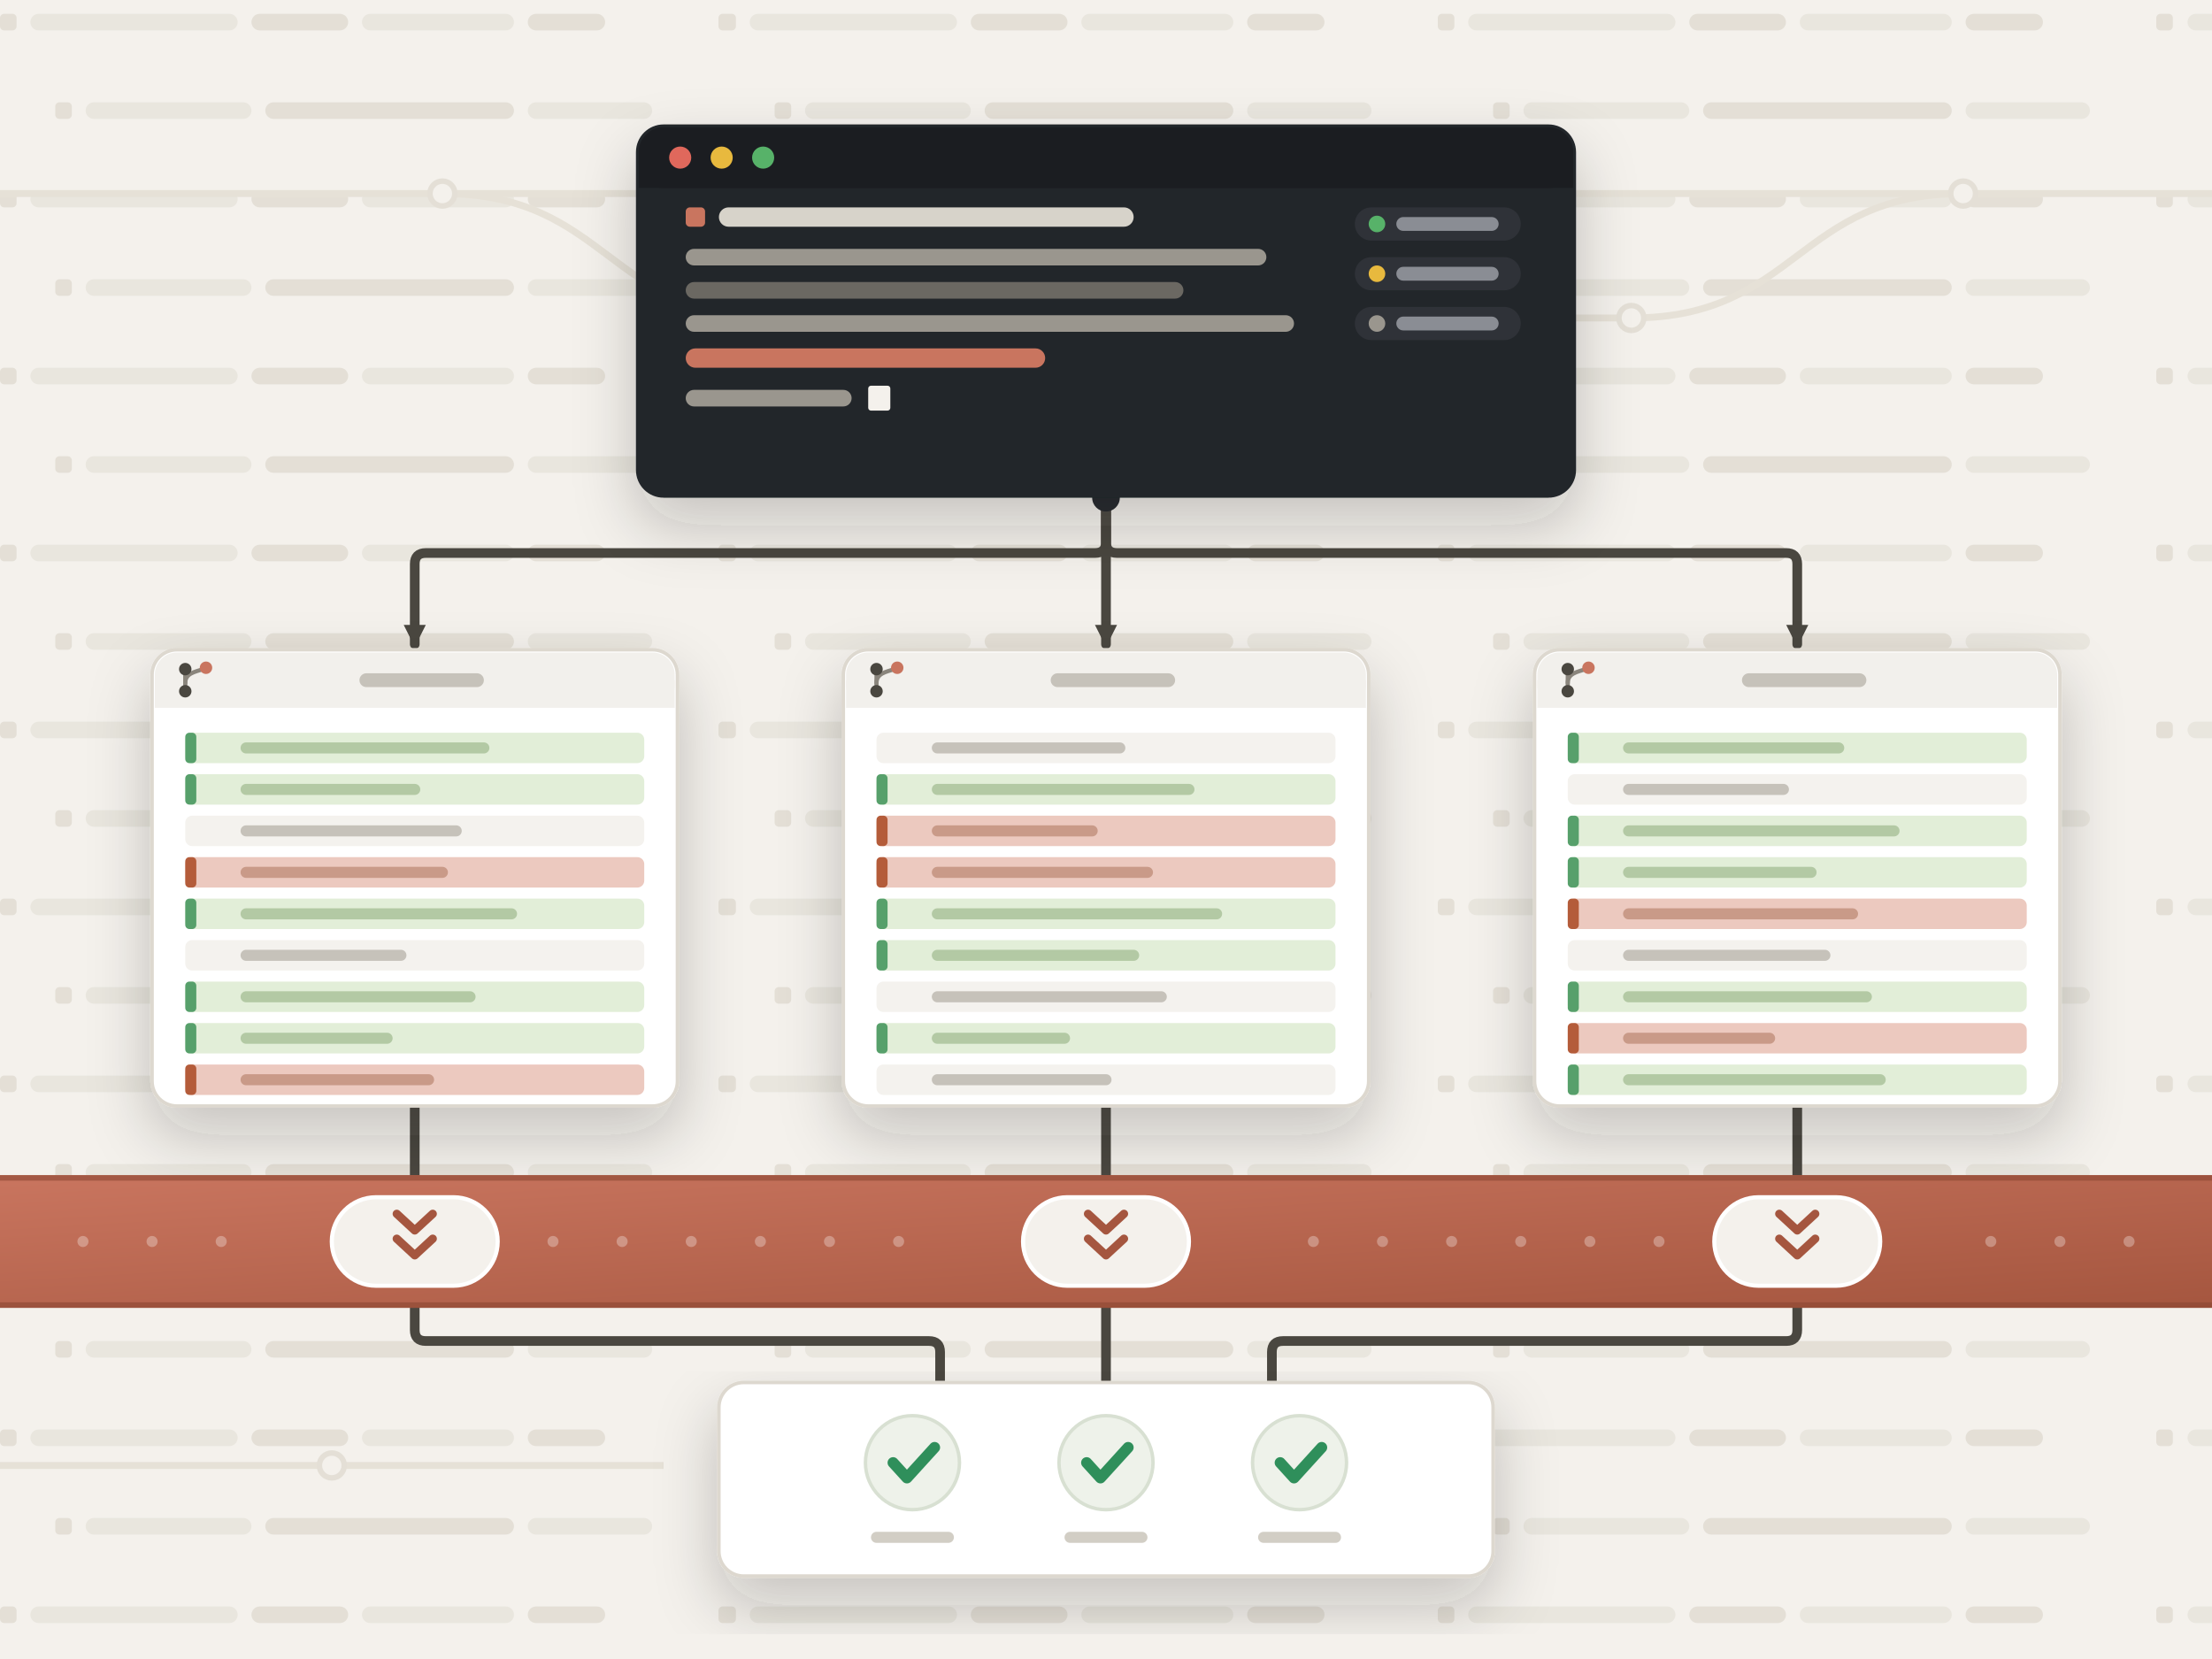
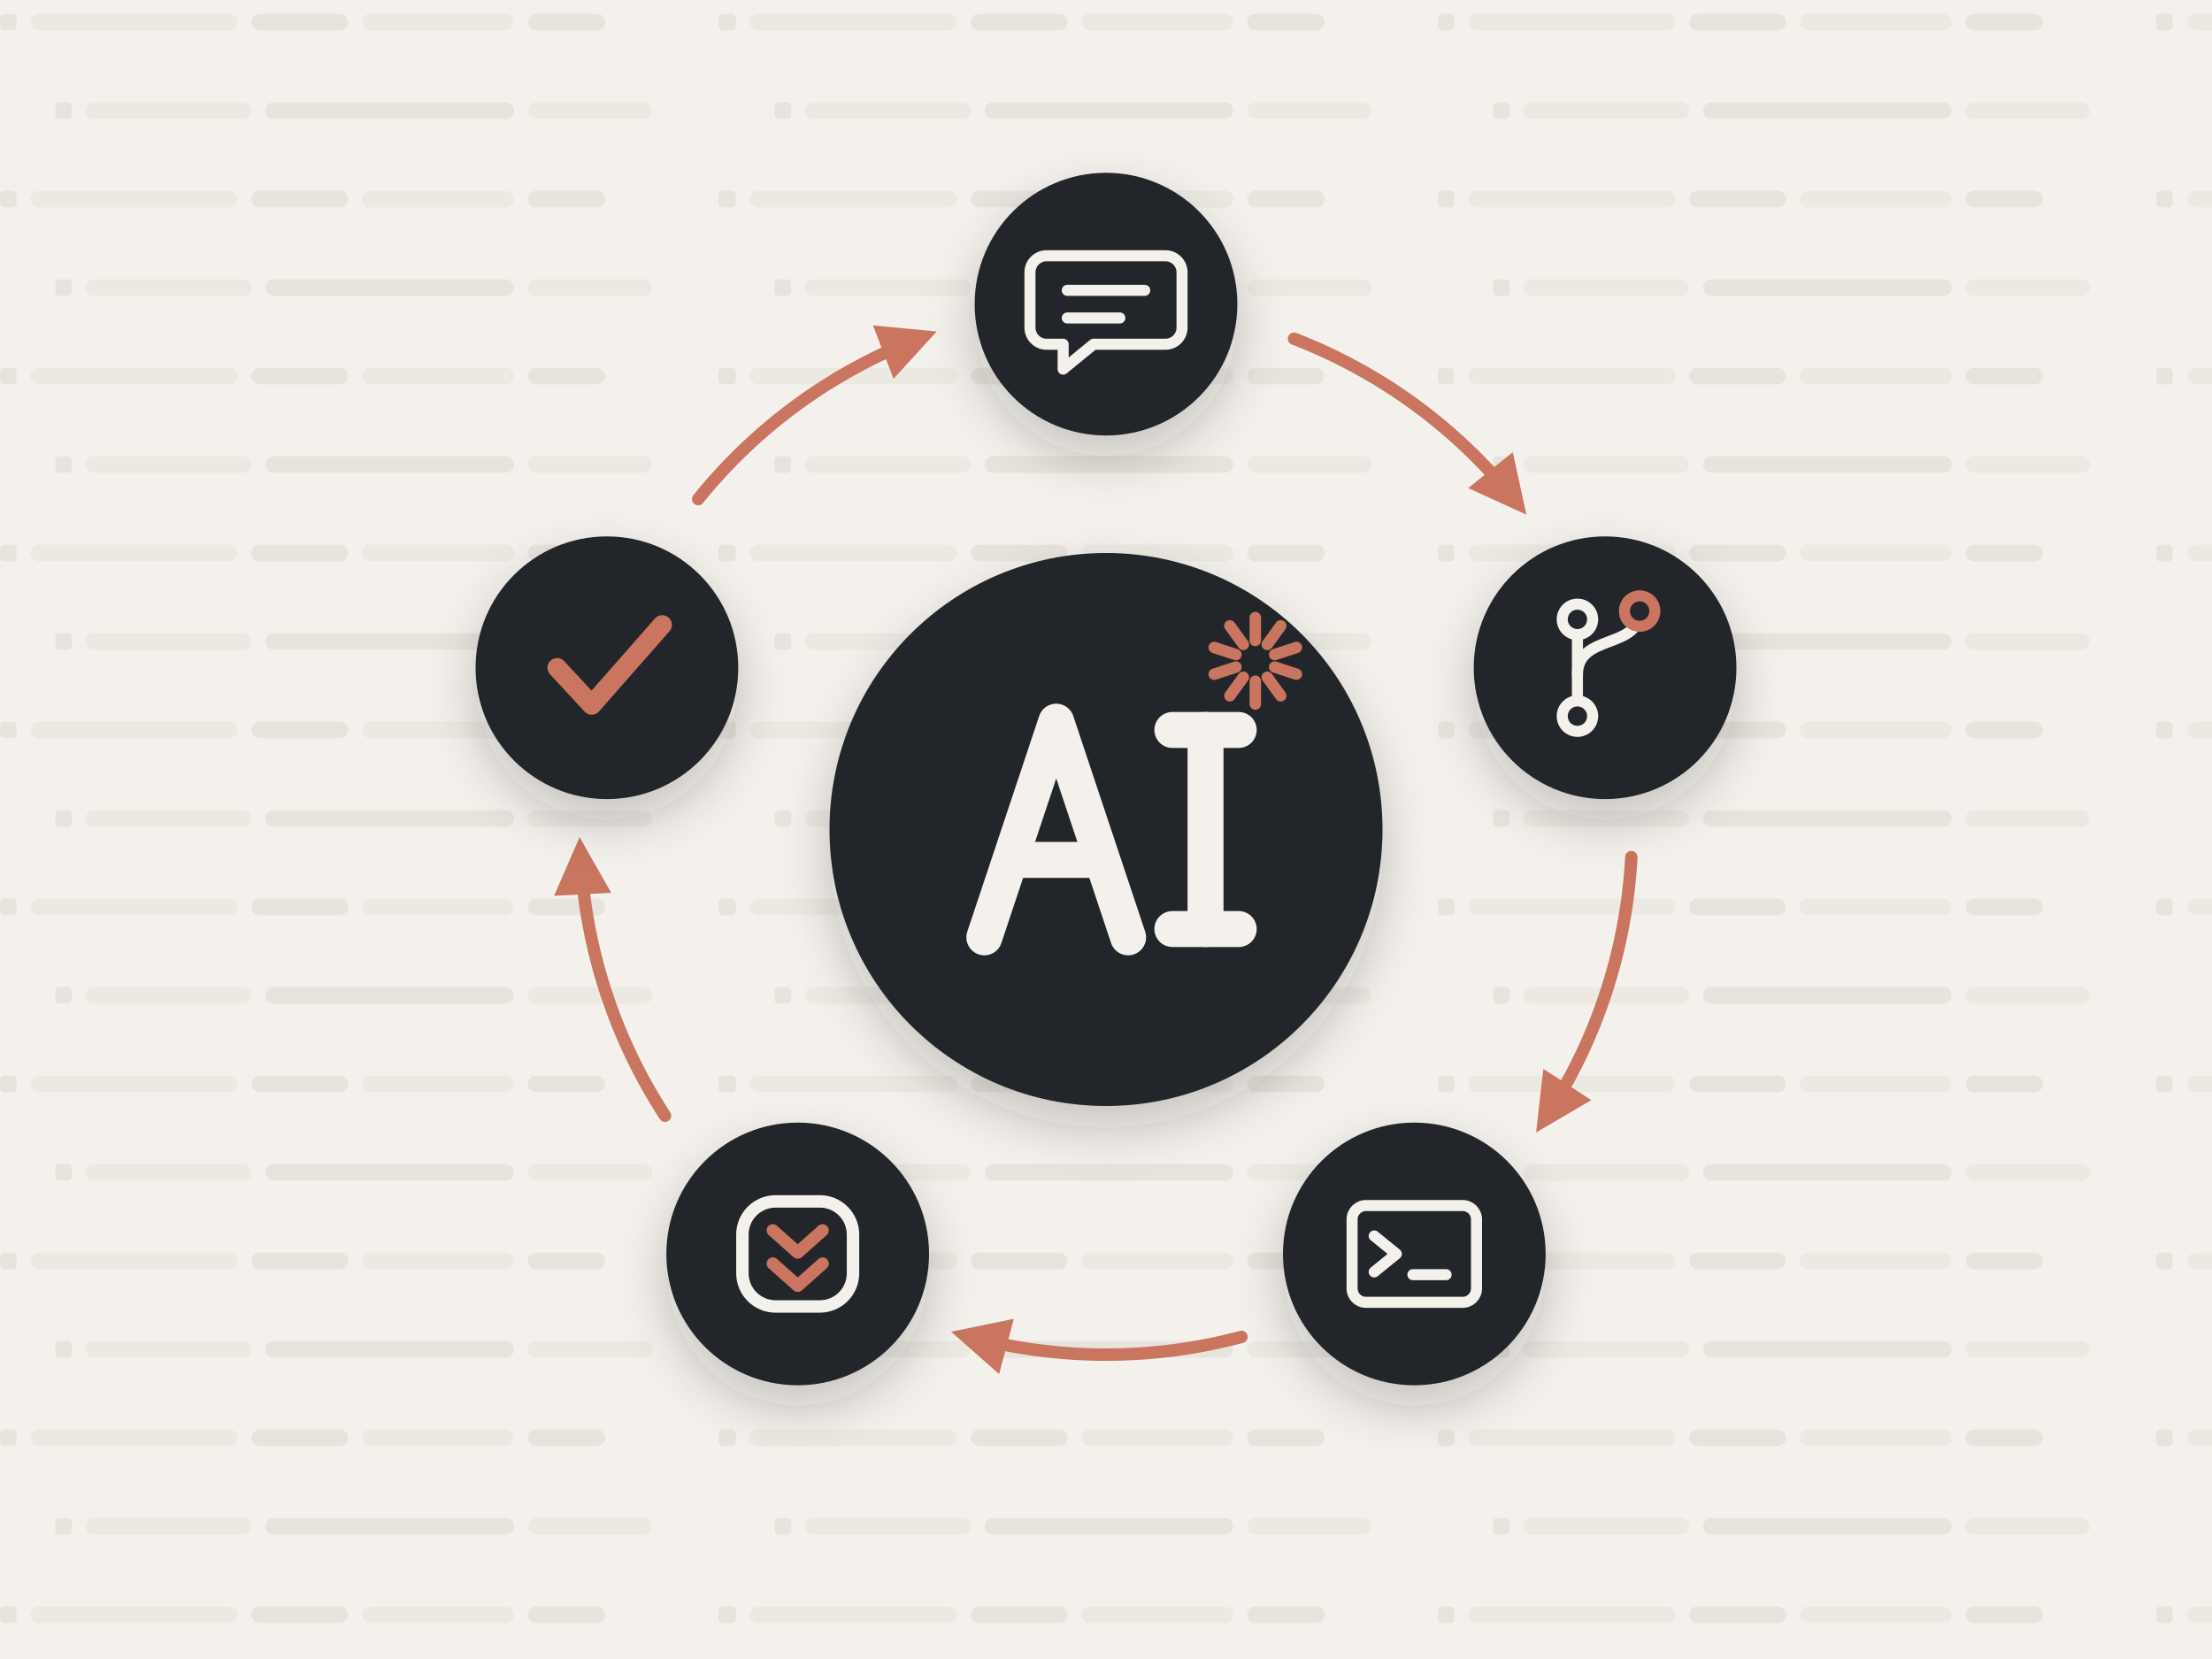
<svg xmlns="http://www.w3.org/2000/svg" viewBox="0 0 1600 1200" width="1600" height="1200">
  <defs>
    <pattern id="trace" width="520" height="128" patternUnits="userSpaceOnUse">
      <rect x="0" y="10" width="12" height="12" rx="3" fill="#d9d3c7" />
      <rect x="22" y="10" width="150" height="12" rx="6" fill="#e2ded4" />
      <rect x="182" y="10" width="70" height="12" rx="6" fill="#d9d3c7" />
      <rect x="262" y="10" width="110" height="12" rx="6" fill="#e2ded4" />
      <rect x="382" y="10" width="56" height="12" rx="6" fill="#d9d3c7" />
      <rect x="40" y="74" width="12" height="12" rx="3" fill="#d9d3c7" />
      <rect x="62" y="74" width="120" height="12" rx="6" fill="#e2ded4" />
      <rect x="192" y="74" width="180" height="12" rx="6" fill="#d9d3c7" />
      <rect x="382" y="74" width="90" height="12" rx="6" fill="#e2ded4" />
    </pattern>
    <filter id="lift" x="-30%" y="-20%" width="160%" height="150%">
-       <feDropShadow dx="0" dy="20" stdDeviation="22" flood-color="#2b2a26" flood-opacity="0.22" />
+       <feDropShadow dx="0" dy="16" stdDeviation="18" flood-color="#2b2a26" flood-opacity="0.22" />
    </filter>
-     <linearGradient id="band" x1="0" y1="0" x2="1" y2="1">
-       <stop offset="0" stop-color="#c9755f" />
-       <stop offset="1" stop-color="#a5563f" />
-     </linearGradient>
-     <g id="rAdd">
-       <rect width="332" height="22" rx="5" fill="#e2eed8" />
-       <rect width="8" height="22" rx="3" fill="#57a06b" />
-     </g>
-     <g id="rDel">
-       <rect width="332" height="22" rx="5" fill="#ecc9bf" />
-       <rect width="8" height="22" rx="3" fill="#b45c3a" />
-     </g>
-     <g id="rCtx">
-       <rect width="332" height="22" rx="5" fill="#f4f2ee" />
-     </g>
-     <g id="branch">
-       <path d="M6 22 L6 6" stroke="#8a857c" stroke-width="3" stroke-linecap="round" fill="none" />
-       <path d="M6 16 C6 9 13 8 19 6" stroke="#8a857c" stroke-width="3" stroke-linecap="round" fill="none" />
-       <circle cx="6" cy="22" r="4.5" fill="#4a4740" />
-       <circle cx="6" cy="6" r="4.5" fill="#4a4740" />
-       <circle cx="21" cy="5" r="4.5" fill="#c9755f" />
+     <marker id="arrow" viewBox="0 0 10 10" refX="6.5" refY="5" markerWidth="4.6" markerHeight="4.6" orient="auto-start-reverse">
+       <path d="M0 0 L10 5 L0 10 Z" fill="#c9755f" />
+     </marker>
+     <g id="burst" fill="none" stroke-linecap="round">
+       <path d="M0 -16 L0 -34" />
+       <path d="M9.4 -12.9 L20 -27.5" />
+       <path d="M15.2 -4.9 L32.3 -10.5" />
+       <path d="M15.2 4.9 L32.3 10.5" />
+       <path d="M9.4 12.9 L20 27.5" />
+       <path d="M0 16 L0 34" />
+       <path d="M-9.4 12.9 L-20 27.5" />
+       <path d="M-15.2 4.9 L-32.3 10.5" />
+       <path d="M-15.2 -4.9 L-32.3 -10.5" />
+       <path d="M-9.4 -12.9 L-20 -27.5" />
    </g>
  </defs>
  <rect width="1600" height="1200" fill="#f4f1ec" />
  <rect width="1600" height="1200" fill="url(#trace)" />
-   <g fill="none" stroke="#ddd6c8" stroke-width="5">
-     <path d="M0 140 H1600" />
-     <path d="M320 140 C440 140 440 230 560 230 H1180 C1300 230 1300 140 1420 140" />
-     <path d="M0 1060 H480" />
-   </g>
-   <g fill="#f4f1ec" stroke="#d9d3c7" stroke-width="4">
-     <circle cx="320" cy="140" r="9" />
-     <circle cx="560" cy="230" r="9" />
-     <circle cx="880" cy="230" r="9" />
-     <circle cx="1180" cy="230" r="9" />
-     <circle cx="1420" cy="140" r="9" />
-     <circle cx="240" cy="1060" r="9" />
-   </g>
-   <rect width="1600" height="1200" fill="#f4f1ec" opacity="0.42" />
-   <g fill="none" stroke="#4a4740" stroke-width="7" stroke-linecap="round">
-     <path d="M800 360 L800 392 Q800 400 792 400 L308 400 Q300 400 300 408 L300 466" />
-     <path d="M800 360 L800 466" />
-     <path d="M800 360 L800 392 Q800 400 808 400 L1292 400 Q1300 400 1300 408 L1300 466" />
-     <path d="M300 800 L300 866" />
-     <path d="M800 800 L800 866" />
-     <path d="M1300 800 L1300 866" />
-     <path d="M300 946 L300 962 Q300 970 308 970 L672 970 Q680 970 680 978 L680 1004" />
-     <path d="M800 946 L800 1004" />
-     <path d="M1300 946 L1300 962 Q1300 970 1292 970 L928 970 Q920 970 920 978 L920 1004" />
-   </g>
-   <circle cx="800" cy="360" r="10" fill="#23262b" />
-   <path d="M292 452 L308 452 L300 468 z" fill="#4a4740" />
-   <path d="M792 452 L808 452 L800 468 z" fill="#4a4740" />
-   <path d="M1292 452 L1308 452 L1300 468 z" fill="#4a4740" />
-   <g filter="url(#lift)">
-     <rect x="460" y="90" width="680" height="270" rx="20" fill="#23262b" />
-   </g>
-   <rect x="462" y="92" width="676" height="44" rx="18" fill="#1b1d21" />
-   <rect x="462" y="116" width="676" height="20" fill="#1b1d21" />
-   <circle cx="492" cy="114" r="8" fill="#e0685c" />
-   <circle cx="522" cy="114" r="8" fill="#e8b93e" />
-   <circle cx="552" cy="114" r="8" fill="#57b269" />
-   <rect x="496" y="150" width="14" height="14" rx="3" fill="#c9755f" />
-   <rect x="520" y="150" width="300" height="14" rx="7" fill="#d7d3ca" />
-   <rect x="496" y="180" width="420" height="12" rx="6" fill="#9a968e" />
-   <rect x="496" y="204" width="360" height="12" rx="6" fill="#6b6862" />
-   <rect x="496" y="228" width="440" height="12" rx="6" fill="#9a968e" />
-   <rect x="496" y="252" width="260" height="14" rx="7" fill="#c9755f" />
-   <rect x="496" y="282" width="120" height="12" rx="6" fill="#9a968e" />
-   <rect x="628" y="279" width="16" height="18" rx="2" fill="#f4f1ec" />
-   <rect x="980" y="150" width="120" height="24" rx="12" fill="#2f3238" />
-   <circle cx="996" cy="162" r="6" fill="#57b269" />
-   <rect x="1010" y="157" width="74" height="10" rx="5" fill="#8a8d94" />
-   <rect x="980" y="186" width="120" height="24" rx="12" fill="#2f3238" />
-   <circle cx="996" cy="198" r="6" fill="#e8b93e" />
-   <rect x="1010" y="193" width="74" height="10" rx="5" fill="#8a8d94" />
-   <rect x="980" y="222" width="120" height="24" rx="12" fill="#2f3238" />
-   <circle cx="996" cy="234" r="6" fill="#9a968e" />
-   <rect x="1010" y="229" width="74" height="10" rx="5" fill="#8a8d94" />
-   <g filter="url(#lift)">
-     <rect x="110" y="470" width="380" height="330" rx="18" fill="#ffffff" stroke="#ddd8cf" stroke-width="2.5" />
-   </g>
-   <rect x="112" y="472" width="376" height="40" rx="16" fill="#f2f0ec" />
-   <rect x="112" y="492" width="376" height="20" fill="#f2f0ec" />
-   <use href="#branch" x="128" y="478" />
-   <rect x="260" y="487" width="90" height="10" rx="5" fill="#c6c2ba" />
-   <use href="#rAdd" x="134" y="530" />
-   <rect x="174" y="537" width="180" height="8" rx="4" fill="#b3c9a4" />
-   <use href="#rAdd" x="134" y="560" />
-   <rect x="174" y="567" width="130" height="8" rx="4" fill="#b3c9a4" />
-   <use href="#rCtx" x="134" y="590" />
-   <rect x="174" y="597" width="160" height="8" rx="4" fill="#c6c2ba" />
-   <use href="#rDel" x="134" y="620" />
-   <rect x="174" y="627" width="150" height="8" rx="4" fill="#c99a88" />
-   <use href="#rAdd" x="134" y="650" />
-   <rect x="174" y="657" width="200" height="8" rx="4" fill="#b3c9a4" />
-   <use href="#rCtx" x="134" y="680" />
-   <rect x="174" y="687" width="120" height="8" rx="4" fill="#c6c2ba" />
-   <use href="#rAdd" x="134" y="710" />
-   <rect x="174" y="717" width="170" height="8" rx="4" fill="#b3c9a4" />
-   <use href="#rAdd" x="134" y="740" />
-   <rect x="174" y="747" width="110" height="8" rx="4" fill="#b3c9a4" />
-   <use href="#rDel" x="134" y="770" />
-   <rect x="174" y="777" width="140" height="8" rx="4" fill="#c99a88" />
-   <g filter="url(#lift)">
-     <rect x="610" y="470" width="380" height="330" rx="18" fill="#ffffff" stroke="#ddd8cf" stroke-width="2.5" />
-   </g>
-   <rect x="612" y="472" width="376" height="40" rx="16" fill="#f2f0ec" />
-   <rect x="612" y="492" width="376" height="20" fill="#f2f0ec" />
-   <use href="#branch" x="628" y="478" />
-   <rect x="760" y="487" width="90" height="10" rx="5" fill="#c6c2ba" />
-   <use href="#rCtx" x="634" y="530" />
-   <rect x="674" y="537" width="140" height="8" rx="4" fill="#c6c2ba" />
-   <use href="#rAdd" x="634" y="560" />
-   <rect x="674" y="567" width="190" height="8" rx="4" fill="#b3c9a4" />
-   <use href="#rDel" x="634" y="590" />
-   <rect x="674" y="597" width="120" height="8" rx="4" fill="#c99a88" />
-   <use href="#rDel" x="634" y="620" />
-   <rect x="674" y="627" width="160" height="8" rx="4" fill="#c99a88" />
-   <use href="#rAdd" x="634" y="650" />
-   <rect x="674" y="657" width="210" height="8" rx="4" fill="#b3c9a4" />
-   <use href="#rAdd" x="634" y="680" />
-   <rect x="674" y="687" width="150" height="8" rx="4" fill="#b3c9a4" />
-   <use href="#rCtx" x="634" y="710" />
-   <rect x="674" y="717" width="170" height="8" rx="4" fill="#c6c2ba" />
-   <use href="#rAdd" x="634" y="740" />
-   <rect x="674" y="747" width="100" height="8" rx="4" fill="#b3c9a4" />
-   <use href="#rCtx" x="634" y="770" />
-   <rect x="674" y="777" width="130" height="8" rx="4" fill="#c6c2ba" />
-   <g filter="url(#lift)">
-     <rect x="1110" y="470" width="380" height="330" rx="18" fill="#ffffff" stroke="#ddd8cf" stroke-width="2.5" />
-   </g>
-   <rect x="1112" y="472" width="376" height="40" rx="16" fill="#f2f0ec" />
-   <rect x="1112" y="492" width="376" height="20" fill="#f2f0ec" />
-   <use href="#branch" x="1128" y="478" />
-   <rect x="1260" y="487" width="90" height="10" rx="5" fill="#c6c2ba" />
-   <use href="#rAdd" x="1134" y="530" />
-   <rect x="1174" y="537" width="160" height="8" rx="4" fill="#b3c9a4" />
-   <use href="#rCtx" x="1134" y="560" />
-   <rect x="1174" y="567" width="120" height="8" rx="4" fill="#c6c2ba" />
-   <use href="#rAdd" x="1134" y="590" />
-   <rect x="1174" y="597" width="200" height="8" rx="4" fill="#b3c9a4" />
-   <use href="#rAdd" x="1134" y="620" />
-   <rect x="1174" y="627" width="140" height="8" rx="4" fill="#b3c9a4" />
-   <use href="#rDel" x="1134" y="650" />
-   <rect x="1174" y="657" width="170" height="8" rx="4" fill="#c99a88" />
-   <use href="#rCtx" x="1134" y="680" />
-   <rect x="1174" y="687" width="150" height="8" rx="4" fill="#c6c2ba" />
-   <use href="#rAdd" x="1134" y="710" />
-   <rect x="1174" y="717" width="180" height="8" rx="4" fill="#b3c9a4" />
-   <use href="#rDel" x="1134" y="740" />
-   <rect x="1174" y="747" width="110" height="8" rx="4" fill="#c99a88" />
-   <use href="#rAdd" x="1134" y="770" />
-   <rect x="1174" y="777" width="190" height="8" rx="4" fill="#b3c9a4" />
-   <rect x="0" y="850" width="1600" height="96" fill="url(#band)" />
-   <rect x="0" y="850" width="1600" height="4" fill="#8a4632" opacity="0.6" />
-   <rect x="0" y="942" width="1600" height="4" fill="#8a4632" opacity="0.6" />
-   <g fill="#ffffff" opacity="0.3">
-     <circle cx="60" cy="898" r="4" />
-     <circle cx="110" cy="898" r="4" />
-     <circle cx="160" cy="898" r="4" />
-     <circle cx="400" cy="898" r="4" />
-     <circle cx="450" cy="898" r="4" />
-     <circle cx="500" cy="898" r="4" />
-     <circle cx="550" cy="898" r="4" />
-     <circle cx="600" cy="898" r="4" />
-     <circle cx="650" cy="898" r="4" />
-     <circle cx="950" cy="898" r="4" />
-     <circle cx="1000" cy="898" r="4" />
-     <circle cx="1050" cy="898" r="4" />
-     <circle cx="1100" cy="898" r="4" />
-     <circle cx="1150" cy="898" r="4" />
-     <circle cx="1200" cy="898" r="4" />
-     <circle cx="1440" cy="898" r="4" />
-     <circle cx="1490" cy="898" r="4" />
-     <circle cx="1540" cy="898" r="4" />
-   </g>
-   <g>
-     <rect x="240" y="866" width="120" height="64" rx="32" fill="#f4f1ec" stroke="#ffffff" stroke-width="3" />
-     <rect x="740" y="866" width="120" height="64" rx="32" fill="#f4f1ec" stroke="#ffffff" stroke-width="3" />
-     <rect x="1240" y="866" width="120" height="64" rx="32" fill="#f4f1ec" stroke="#ffffff" stroke-width="3" />
-   </g>
-   <g fill="none" stroke="#a5563f" stroke-width="6" stroke-linecap="round" stroke-linejoin="round">
-     <path d="M287 878 L300 890 L313 878" />
-     <path d="M287 896 L300 908 L313 896" />
-     <path d="M787 878 L800 890 L813 878" />
-     <path d="M787 896 L800 908 L813 896" />
-     <path d="M1287 878 L1300 890 L1313 878" />
-     <path d="M1287 896 L1300 908 L1313 896" />
+   <rect width="1600" height="1200" fill="#f4f1ec" opacity="0.55" />
+   <g fill="none" stroke="#c9755f" stroke-width="9" stroke-linecap="round">
+     <path d="M936 245 A380 380 0 0 1 1095 361" marker-end="url(#arrow)" />
+     <path d="M1180 620 A380 380 0 0 1 1119 807" marker-end="url(#arrow)" />
+     <path d="M898 967 A380 380 0 0 1 702 967" marker-end="url(#arrow)" />
+     <path d="M481 807 A380 380 0 0 1 420 620" marker-end="url(#arrow)" />
+     <path d="M505 361 A380 380 0 0 1 664 245" marker-end="url(#arrow)" />
  </g>
  <g filter="url(#lift)">
-     <rect x="520" y="1000" width="560" height="140" rx="18" fill="#ffffff" stroke="#ddd8cf" stroke-width="2.5" />
+     <circle cx="800" cy="600" r="200" fill="#23262b" />
  </g>
-   <g>
-     <circle cx="660" cy="1058" r="34" fill="#eef2ea" stroke="#d8e0d2" stroke-width="2.5" />
-     <circle cx="800" cy="1058" r="34" fill="#eef2ea" stroke="#d8e0d2" stroke-width="2.5" />
-     <circle cx="940" cy="1058" r="34" fill="#eef2ea" stroke="#d8e0d2" stroke-width="2.5" />
+   <g fill="none" stroke="#f4f1ec" stroke-width="26" stroke-linecap="round" stroke-linejoin="round">
+     <path d="M712 678 L764 522 L816 678" />
+     <path d="M733 622 L795 622" />
+     <path d="M872 528 L872 672" />
+     <path d="M848 528 L896 528" />
+     <path d="M848 672 L896 672" />
  </g>
-   <g fill="none" stroke="#2f8f5b" stroke-width="8" stroke-linecap="round" stroke-linejoin="round">
-     <path d="M646 1058 L656 1069 L676 1047" />
-     <path d="M786 1058 L796 1069 L816 1047" />
-     <path d="M926 1058 L936 1069 L956 1047" />
+   <use href="#burst" transform="translate(908 478) scale(0.92)" stroke="#c9755f" stroke-width="9" />
+   <g filter="url(#lift)">
+     <circle cx="800" cy="220" r="95" fill="#23262b" />
  </g>
-   <rect x="630" y="1108" width="60" height="8" rx="4" fill="#d2cec5" />
-   <rect x="770" y="1108" width="60" height="8" rx="4" fill="#d2cec5" />
-   <rect x="910" y="1108" width="60" height="8" rx="4" fill="#d2cec5" />
+   <g fill="none" stroke="#f4f1ec" stroke-width="8" stroke-linecap="round" stroke-linejoin="round">
+     <path d="M757 185 h86 a12 12 0 0 1 12 12 v40 a12 12 0 0 1 -12 12 h-52 l-22 18 v-18 h-12 a12 12 0 0 1 -12 -12 v-40 a12 12 0 0 1 12 -12 Z" />
+     <path d="M772 210 L828 210" />
+     <path d="M772 230 L810 230" />
+   </g>
+   <g filter="url(#lift)">
+     <circle cx="1161" cy="483" r="95" fill="#23262b" />
+   </g>
+   <g fill="none" stroke="#f4f1ec" stroke-width="8" stroke-linecap="round">
+     <path d="M1141 448 L1141 518" />
+     <path d="M1141 488 C1141 458 1186 470 1186 442" />
+     <circle cx="1141" cy="448" r="11" fill="#23262b" />
+     <circle cx="1141" cy="518" r="11" fill="#23262b" />
+     <circle cx="1186" cy="442" r="11" fill="#23262b" stroke="#c9755f" />
+   </g>
+   <g filter="url(#lift)">
+     <circle cx="1023" cy="907" r="95" fill="#23262b" />
+   </g>
+   <g fill="none" stroke="#f4f1ec" stroke-width="8" stroke-linecap="round" stroke-linejoin="round">
+     <rect x="978" y="872" width="90" height="70" rx="10" />
+     <path d="M994 894 L1010 907 L994 920" />
+     <path d="M1022 922 L1046 922" />
+   </g>
+   <g filter="url(#lift)">
+     <circle cx="577" cy="907" r="95" fill="#23262b" />
+   </g>
+   <g fill="none" stroke="#f4f1ec" stroke-width="9" stroke-linecap="round" stroke-linejoin="round">
+     <rect x="537" y="869" width="80" height="76" rx="24" />
+     <path d="M559 890 L577 906 L595 890" stroke="#c9755f" />
+     <path d="M559 914 L577 930 L595 914" stroke="#c9755f" />
+   </g>
+   <g filter="url(#lift)">
+     <circle cx="439" cy="483" r="95" fill="#23262b" />
+   </g>
+   <path d="M403 483 L428 510 L479 452" fill="none" stroke="#c9755f" stroke-width="14" stroke-linecap="round" stroke-linejoin="round" />
</svg>
